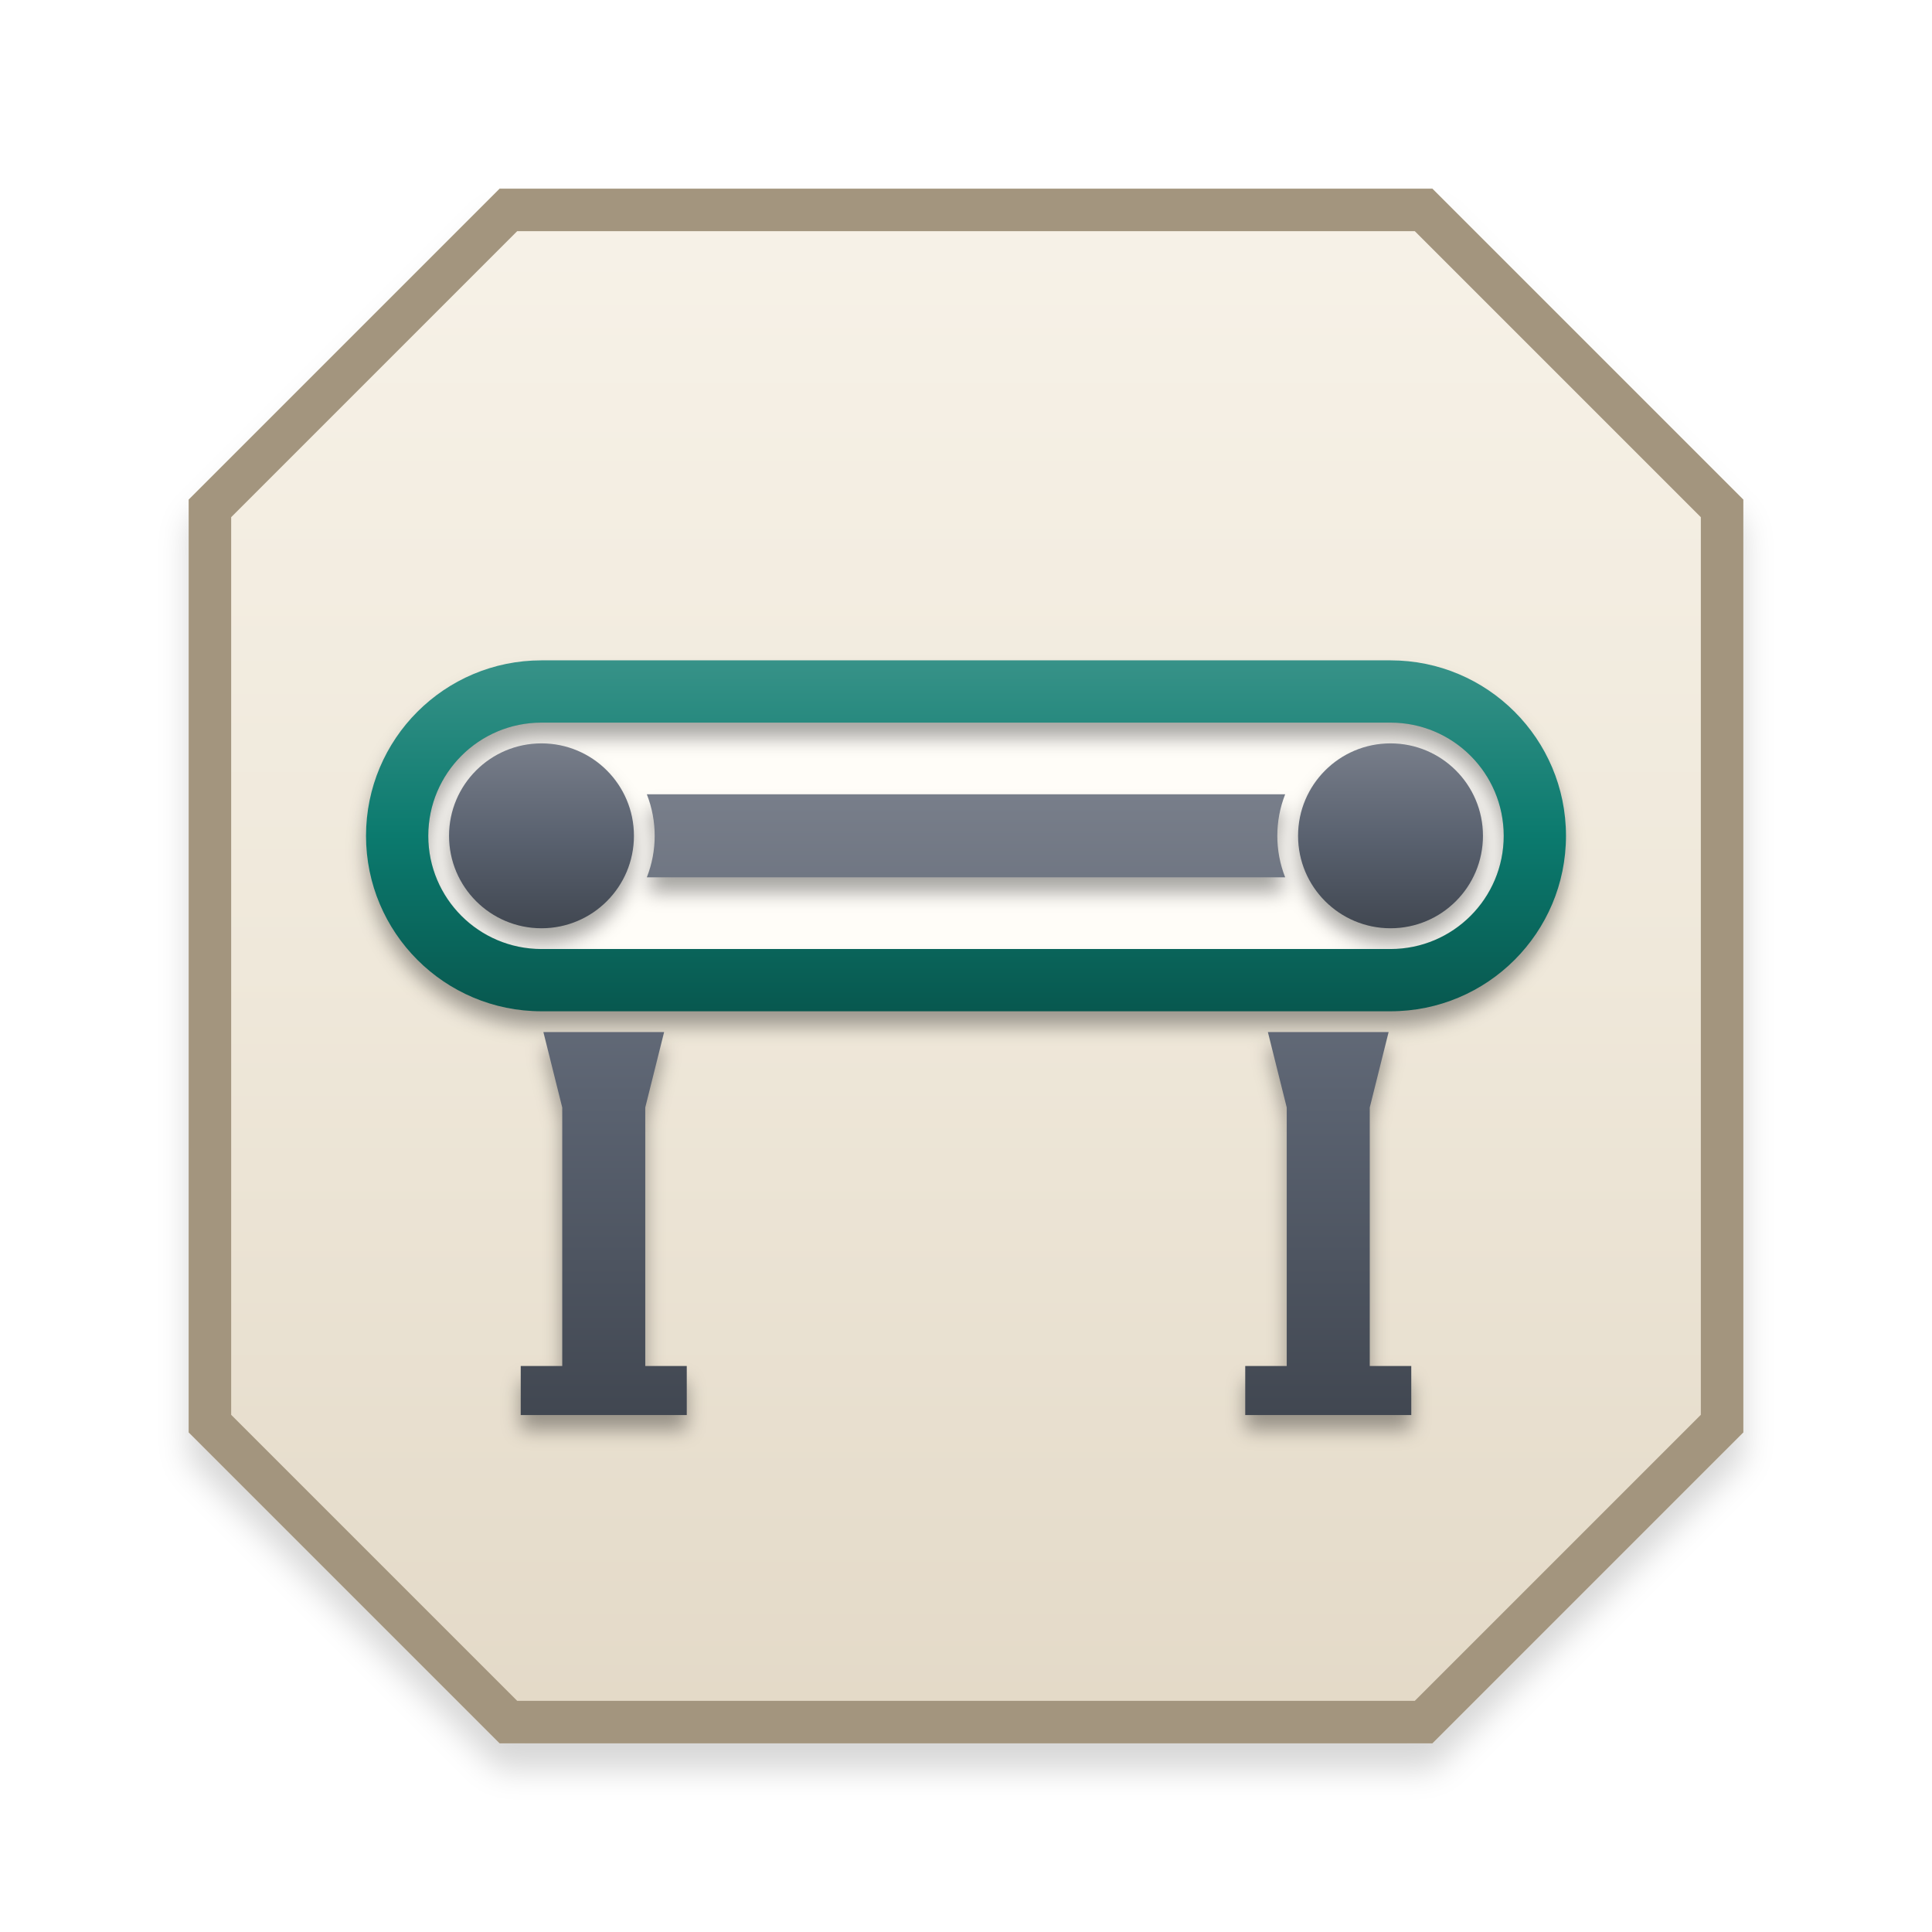
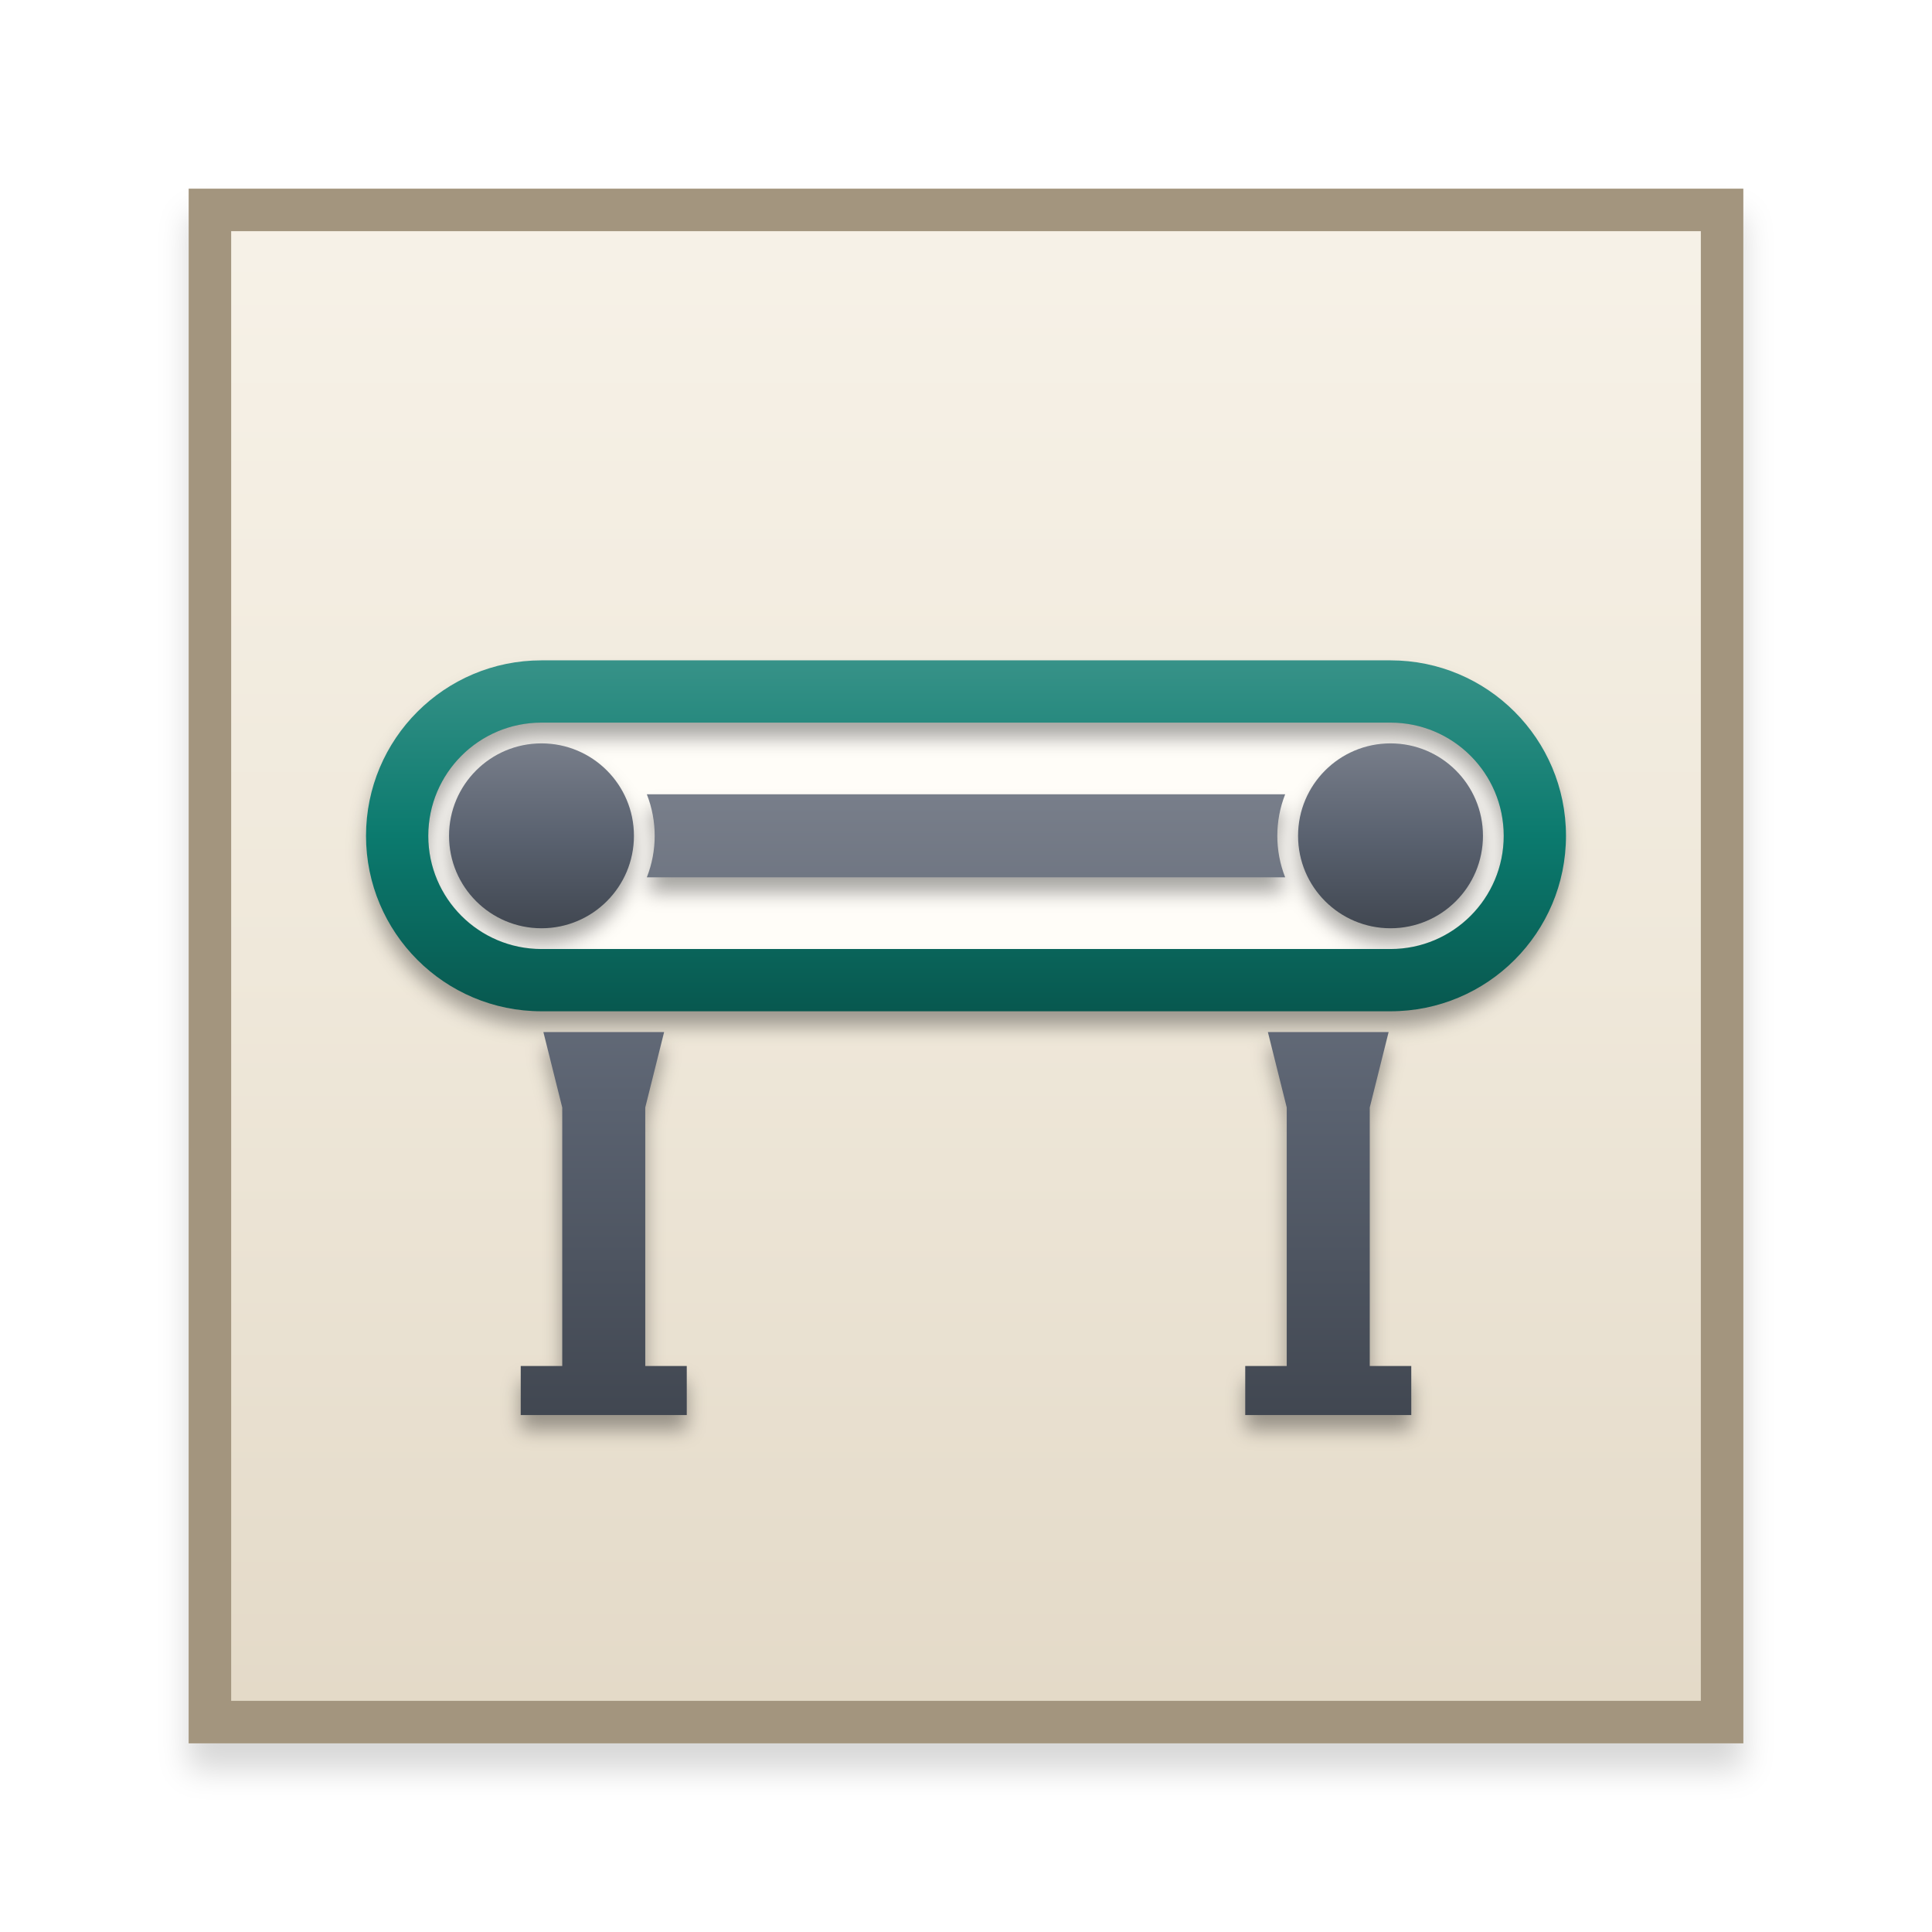
<svg xmlns="http://www.w3.org/2000/svg" width="1024" height="1024" viewBox="0 0 1024 1024">
  <defs>
    <filter id="filter-1" filterUnits="userSpaceOnUse" x="60" y="60" width="904" height="904" data-vc-blend="multiply" color-interpolation-filters="sRGB">
      <feGaussianBlur in="SourceAlpha" stdDeviation="8" />
      <feOffset dx="0" dy="14" result="shadow" />
      <feFlood flood-color="#000000" flood-opacity="0.16" />
      <feComposite in2="shadow" operator="in" result="paint" />
      <feMerge>
        <feMergeNode in="paint" />
        <feMergeNode in="SourceGraphic" />
      </feMerge>
    </filter>
    <linearGradient id="linear-gradient-1" x1="512" y1="100" x2="512" y2="924" gradientUnits="userSpaceOnUse">
      <stop offset="0" stop-color="#f7f2e8" />
      <stop offset="0.5" stop-color="#efe8da" />
      <stop offset="1" stop-color="#e3d9c7" />
    </linearGradient>
    <filter id="filter-2" filterUnits="userSpaceOnUse" x="169" y="325" width="686" height="450" data-vc-blend="multiply" color-interpolation-filters="sRGB">
      <feGaussianBlur in="SourceAlpha" stdDeviation="5" />
      <feOffset dx="0" dy="8" result="shadow" />
      <feFlood flood-color="#050403" flood-opacity="0.35" />
      <feComposite in2="shadow" operator="in" result="paint" />
      <feMerge>
        <feMergeNode in="paint" />
        <feMergeNode in="SourceGraphic" />
      </feMerge>
    </filter>
    <linearGradient id="linear-gradient-2" x1="512" y1="350" x2="512" y2="536" gradientUnits="userSpaceOnUse">
      <stop offset="0" stop-color="#379288" />
      <stop offset="0.5" stop-color="#0b7a6e" />
      <stop offset="1" stop-color="#08584f" />
    </linearGradient>
    <linearGradient id="linear-gradient-3" x1="512" y1="421" x2="512" y2="750" gradientUnits="userSpaceOnUse">
      <stop offset="0" stop-color="#787e8a" />
      <stop offset="0.5" stop-color="#5a6270" />
      <stop offset="1" stop-color="#414751" />
    </linearGradient>
    <linearGradient id="linear-gradient-4" x1="512" y1="394" x2="512" y2="492" gradientUnits="userSpaceOnUse">
      <stop offset="0" stop-color="#787e8a" />
      <stop offset="0.5" stop-color="#5a6270" />
      <stop offset="1" stop-color="#414751" />
    </linearGradient>
  </defs>
  <g id="Layer_1" data-name="Layer 1">
    <g filter="url(#filter-1)">
-       <polygon id="Tile___exact_Caliper_geometry" data-name="Tile — exact Caliper geometry" points="264.8,100 759.2,100 924,264.8 924,759.2 759.2,924 264.8,924 100,759.2 100,264.8" fill="url(#linear-gradient-1)" />
+       <polygon id="Tile___exact_Caliper_geometry" data-name="Tile — square" points="100,100 924,100 924,924 100,924" fill="url(#linear-gradient-1)" />
    </g>
-     <path id="Border___exact_Caliper_weight" data-name="Border — exact Caliper weight" d="M264.8 99.999 L759.2 99.999 L924 264.8 L924 759.2 L759.2 924 L264.8 924 L99.999 759.2 L99.999 264.8 Z M274.13 122.522 L122.523 274.13 L122.523 749.87 L274.13 901.478 L749.87 901.478 L901.478 749.87 L901.478 274.13 L749.87 122.522 Z" fill="#a3957e" />
+     <path id="Border___exact_Caliper_weight" data-name="Border — exact Caliper weight" d="M100 100 L924 100 L924 924 L100 924 Z M122.523 122.523 L122.523 901.478 L901.478 901.478 L901.478 122.523 Z" fill="#a3957e" />
    <path id="Interior___warm_white_belt_opening" data-name="Interior — warm white belt opening" d="M287 383 L737 383 C770.137 383 797 409.863 797 443 C797 476.137 770.137 503 737 503 L287 503 C253.863 503 227 476.137 227 443 C227 409.863 253.863 383 287 383 Z" fill="#fffdf8" />
    <g filter="url(#filter-2)">
      <g id="Workshop_Controls___side_elevation" data-name="Workshop Controls — side elevation">
        <path id="Endless_belt___two_tangent_semicircular_returns" data-name="Endless belt — two tangent semicircular returns" d="M287 350 L737 350 C788.363 350 830 391.637 830 443 C830 494.363 788.363 536 737 536 L287 536 C235.637 536 194 494.363 194 443 C194 391.637 235.637 350 287 350 Z M287 383 C253.863 383 227 409.863 227 443 C227 476.137 253.863 503 287 503 L737 503 C770.137 503 797 476.137 797 443 C797 409.863 770.137 383 737 383 Z" fill="url(#linear-gradient-2)" />
        <path id="Frame_supports___gussets__straight_uprights_and_feet" data-name="Frame supports — gussets, straight uprights and feet" d="M672 547 L736 547 L726 587 L726 724 L748 724 L748 750 L660 750 L660 724 L682 724 L682 587 Z M288 547 L352 547 L342 587 L342 724 L364 724 L364 750 L276 750 L276 724 L298 724 L298 587 Z" fill="url(#linear-gradient-3)" />
        <circle id="Tail_roller" data-name="Tail roller" cx="287" cy="443" r="49" fill="url(#linear-gradient-4)" />
        <circle id="Drive_roller___steel" data-name="Drive roller — steel" cx="737" cy="443" r="49" fill="url(#linear-gradient-4)" />
        <path id="Frame___side_rail" data-name="Frame — side rail" d="M342.837 465 C348.386 450.893 348.386 435.107 342.837 421 L681.163 421 C675.614 435.107 675.614 450.893 681.163 465 Z" fill="url(#linear-gradient-3)" />
      </g>
    </g>
  </g>
</svg>
